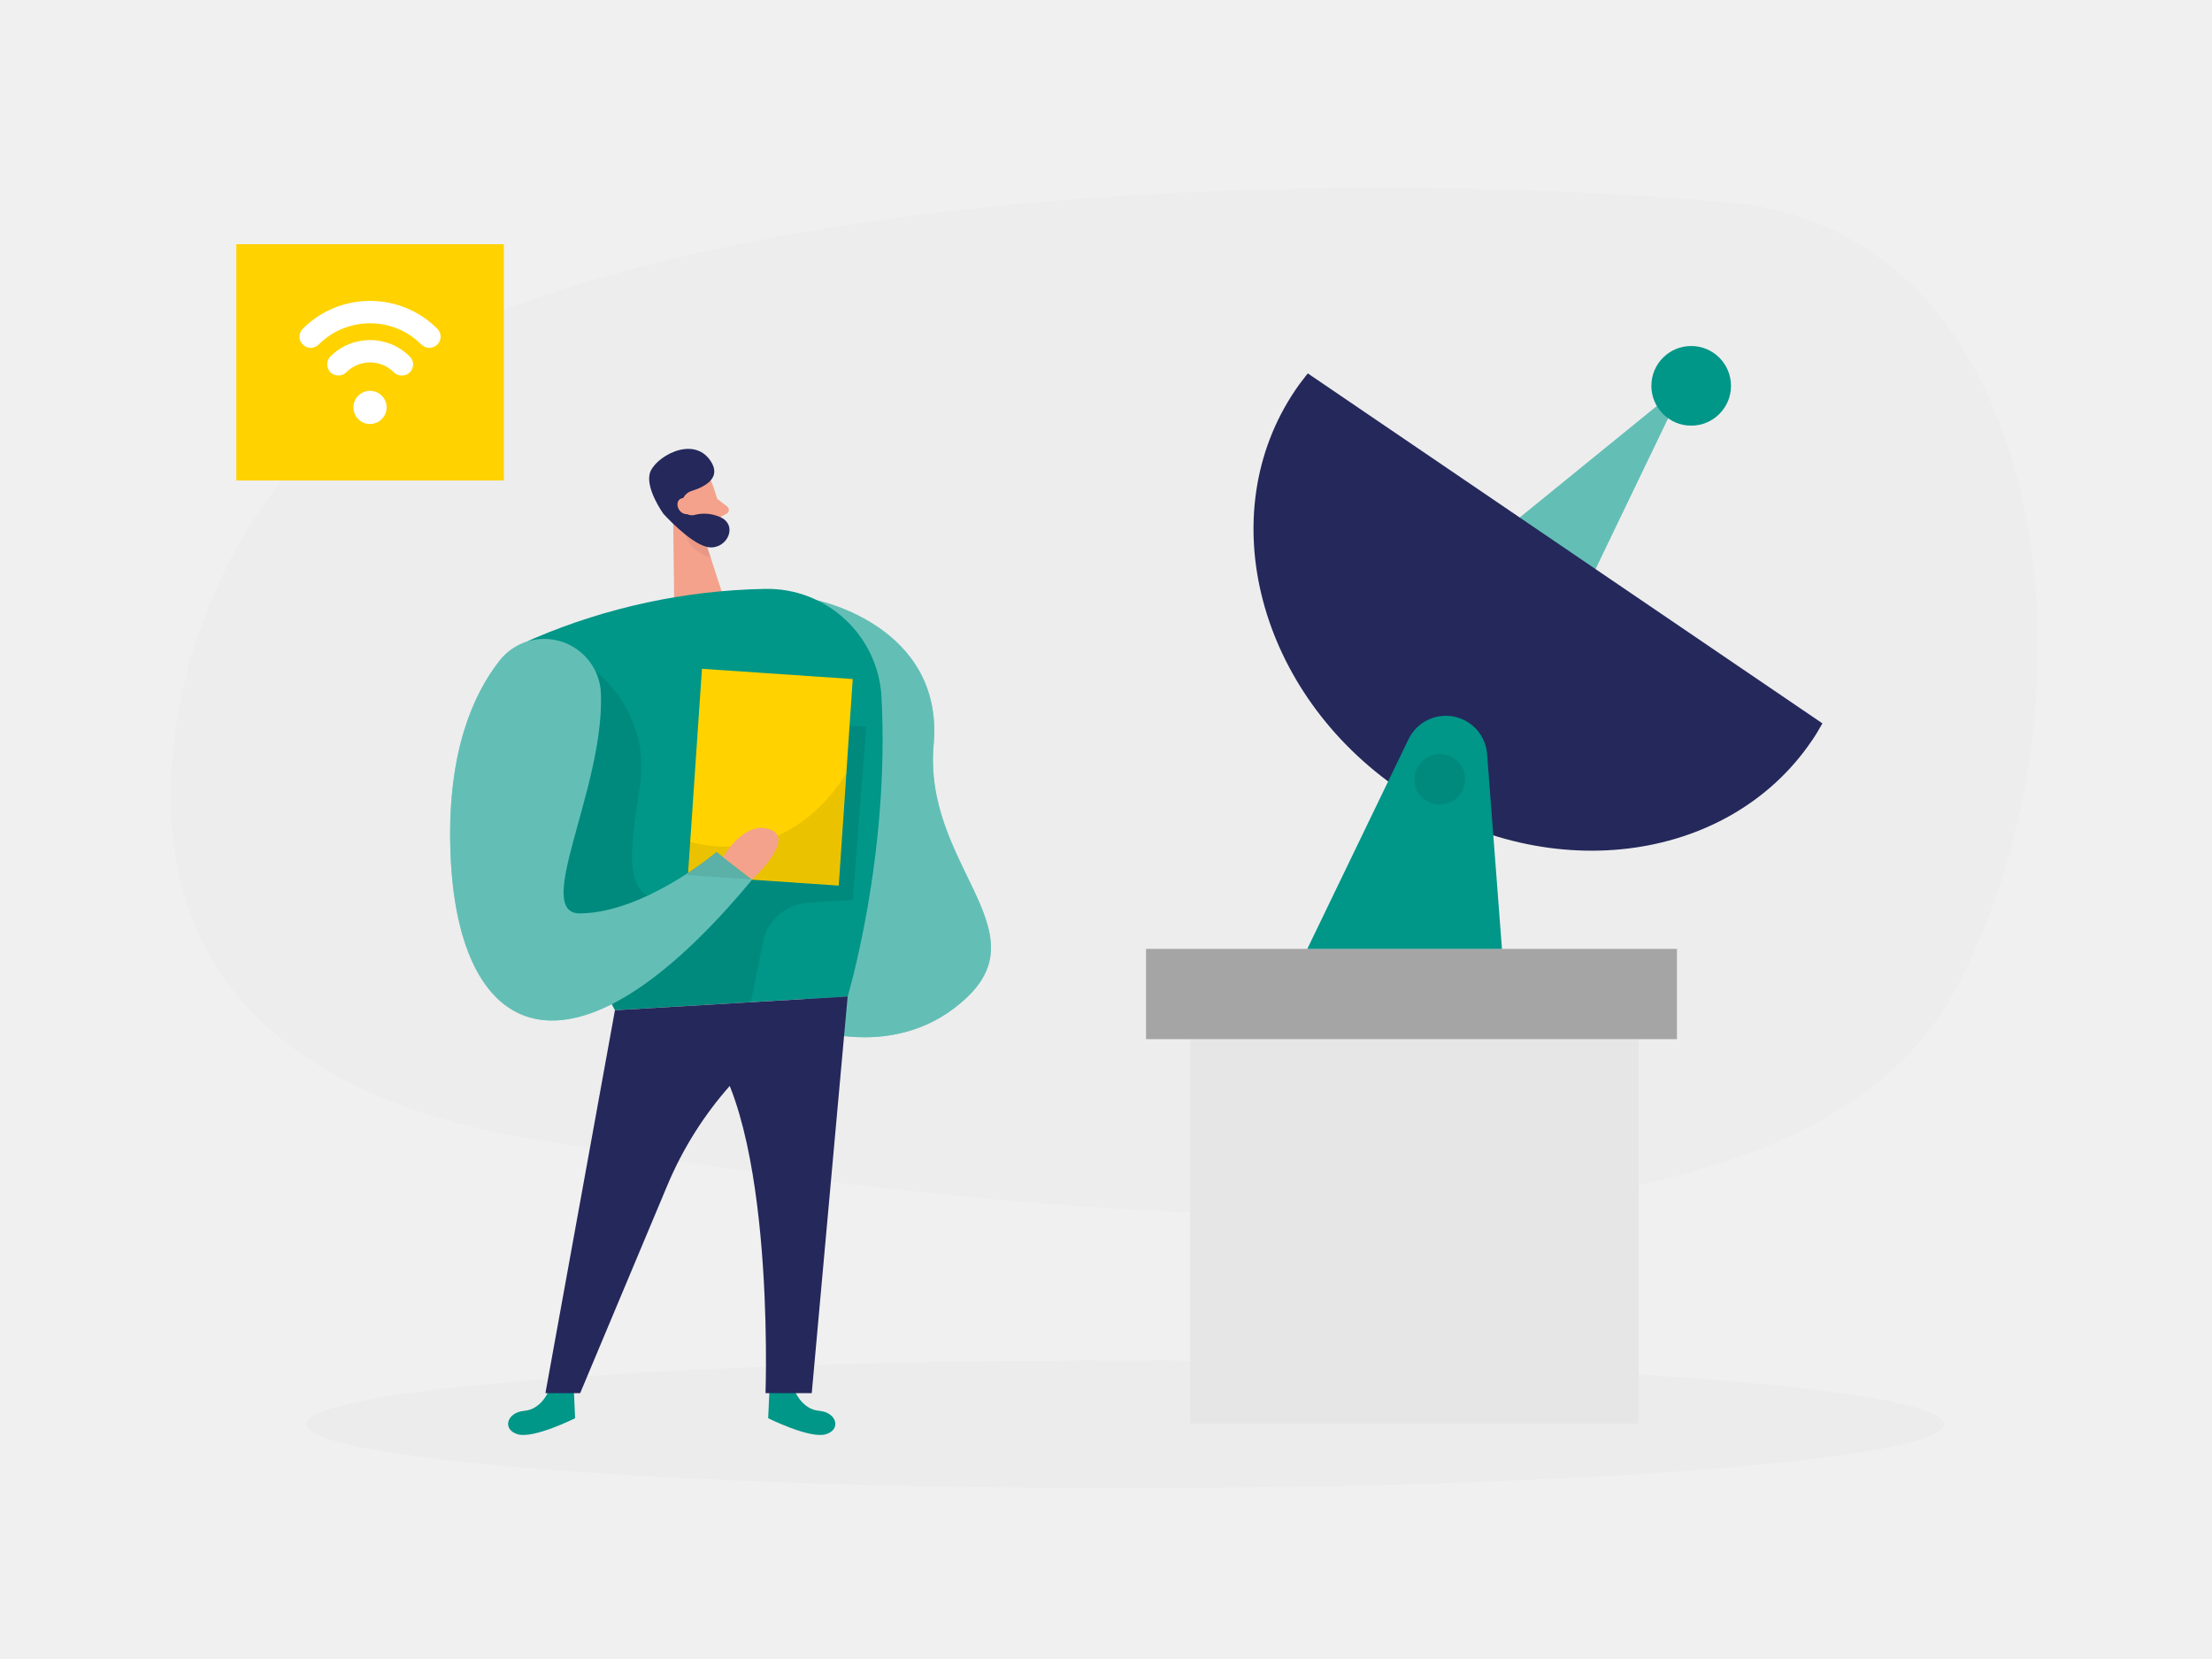
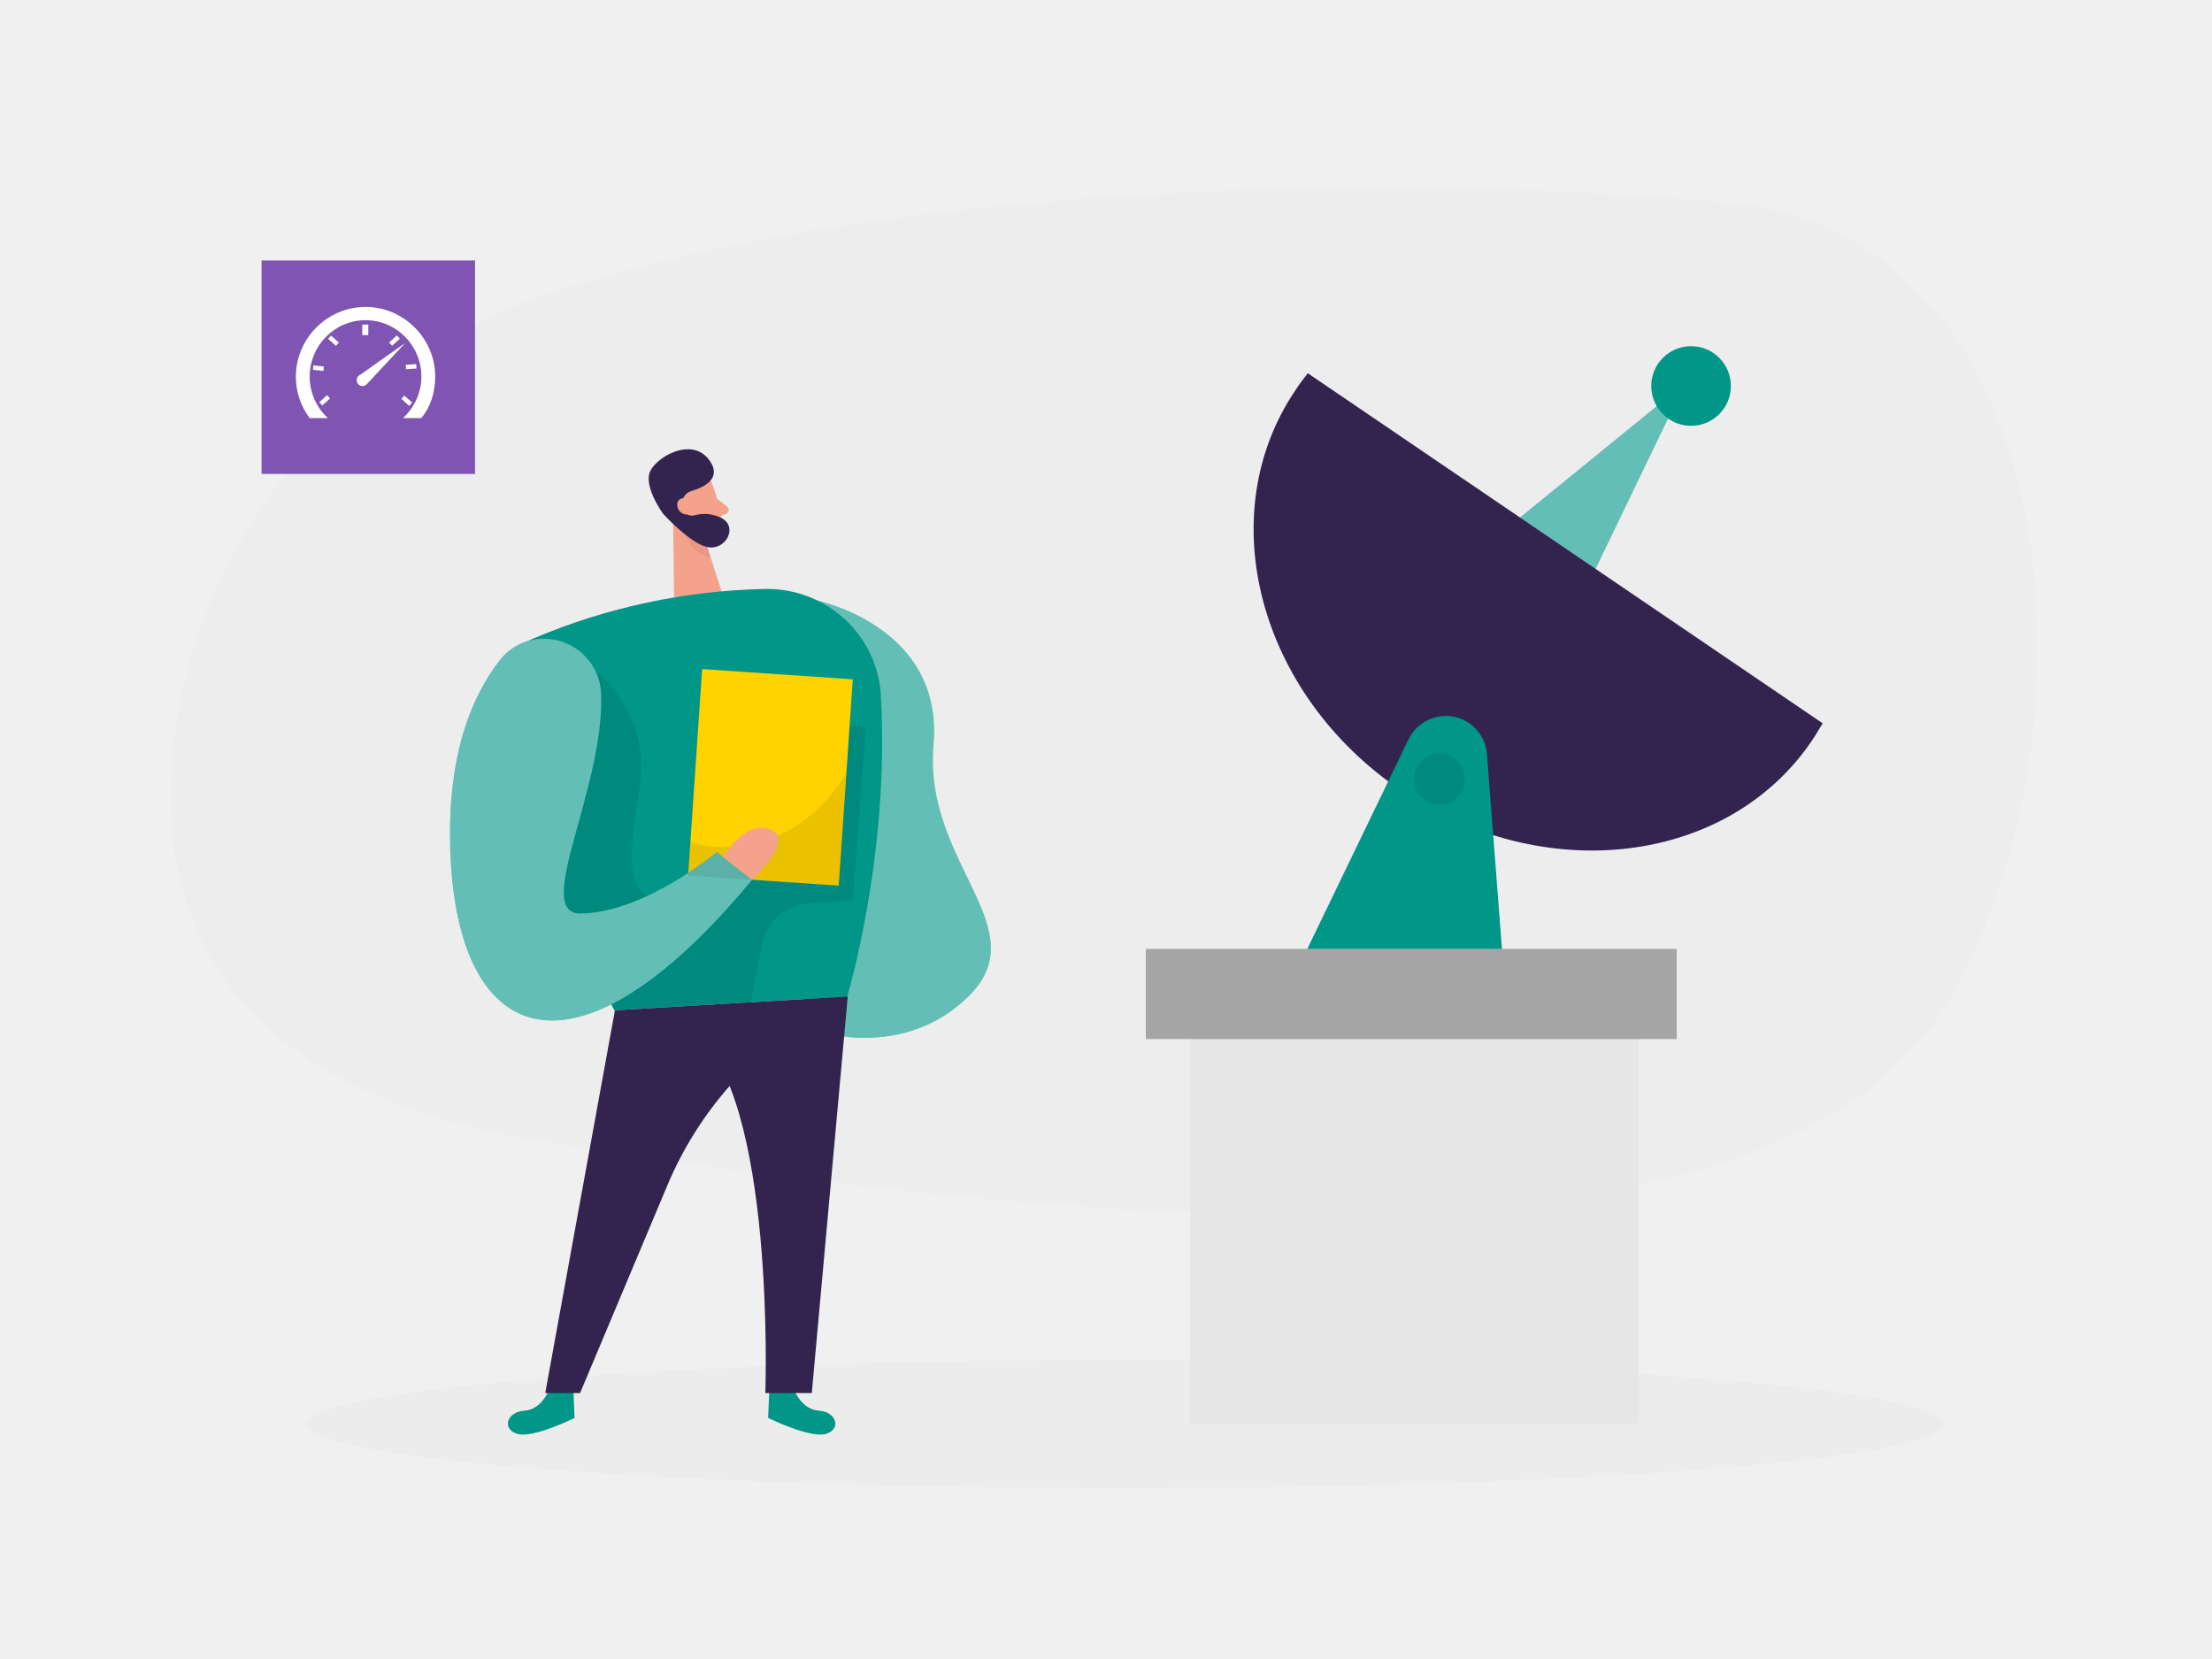
- <svg xmlns="http://www.w3.org/2000/svg" id="Layer_1" data-name="Layer 1" viewBox="0 0 400 300">
-   <path d="M97.37,53.76C62.6,65.63,36.81,95.71,31.72,132.09c-4.28,30.66,6,64.55,66.23,74.2,117.29,18.78,227.14,24.14,255.18-26.54S372.54,42.26,313,36.65C265.7,32.18,165.28,30.6,97.37,53.76Z" fill="#e6e6e6" opacity="0.3" />
-   <path d="M128.72,87.31a29.84,29.84,0,0,1,1.9,7.79,2.43,2.43,0,0,1-2.34,2.51,5.36,5.36,0,0,1-5.16-2.67l-2.57-3.63a4.33,4.33,0,0,1,.51-5C123.11,83.68,127.79,84.52,128.72,87.31Z" fill="#f4a28c" />
-   <ellipse cx="203.48" cy="257.55" rx="148.03" ry="11.56" fill="#e6e6e6" opacity="0.45" />
-   <path d="M99.33,251.28s-1.29,3.57-4.51,3.84-4.07,3.43-1.17,4.25S104,256.46,104,256.46l-.21-4.65Z" fill="#009688" />
-   <path d="M143.61,251.28s1.29,3.57,4.51,3.84,4.07,3.43,1.17,4.25-10.38-2.91-10.38-2.91l.21-4.65Z" fill="#009688" />
-   <path d="M147.74,108.56s23,4.64,21.09,26.06,19,33.2,6.19,45.58-29.86,5.42-29.86,5.42Z" fill="#009688" />
-   <path d="M147.74,108.56s23,4.64,21.09,26.06,19,33.2,6.19,45.58-29.86,5.42-29.86,5.42Z" fill="#fff" opacity="0.39" />
-   <polygon points="121.71 92.22 121.91 108.03 130.61 107.29 126.97 96.09 121.71 92.22" fill="#f4a28c" />
-   <path d="M129.69,90.2l1.81,1.4a.77.77,0,0,1-.12,1.3l-1.67.85Z" fill="#f4a28c" />
-   <path d="M127.43,97.59a7.48,7.48,0,0,1-3.51-1.13s.54,3.11,4.61,4.41Z" fill="#ce8172" opacity="0.31" />
-   <path d="M138.34,106.49a111.64,111.64,0,0,0-41.71,8.92,16.09,16.09,0,0,0-8.13,22l22.7,45.27,42.08-2.49s7.66-25.44,6.12-54.23A20.68,20.68,0,0,0,138.34,106.49Z" fill="#009688" />
-   <path d="M111.2,182.69,98.63,251.93h6.28l15.77-37.59a65.22,65.22,0,0,1,28-31.52l4.62-2.62Z" fill="#24285b" />
-   <path d="M107.73,121.43s9.92,7.34,8,20.45-3.88,23.29,8.19,20.24S142.54,131,142.54,131l14.11.35-2.44,31.35-8.18.57a8.84,8.84,0,0,0-8.07,7.08l-2.2,10.93-24.56,1.45-3.47-5.16L92.41,160.9l-1.92-26.46Z" opacity="0.08" />
-   <rect x="125.63" y="121.82" width="27.33" height="37.43" transform="translate(268.74 290.2) rotate(-176.11)" fill="#ffd200" />
-   <path d="M153.28,180.2l-6.49,71.73h-8.36s1.95-54-13.12-65.46Z" fill="#24285b" />
-   <path d="M108.67,125.49a10.26,10.26,0,0,0-18.35-6c-4.83,6.16-9.27,16.44-8.9,33.32.78,36,21.93,45.7,54.57,6.27l-6.42-5S116.71,165,104.94,165.18C96.18,165.3,109.26,142.68,108.67,125.49Z" fill="#009688" />
-   <path d="M108.67,125.49a10.26,10.26,0,0,0-18.35-6c-4.83,6.16-9.27,16.44-8.9,33.32.78,36,21.93,45.7,54.57,6.27l-6.42-5S116.71,165,104.94,165.18C96.18,165.3,109.26,142.68,108.67,125.49Z" fill="#fff" opacity="0.39" />
-   <path d="M153,139.85s-9.36,17.27-28.24,12.39l-.41,6,27.27,1.85Z" opacity="0.08" />
-   <path d="M130.75,155s3.84-6.78,8.54-5-3.3,9.05-3.3,9.05Z" fill="#f4a28c" />
-   <path d="M123.48,92.05a1.74,1.74,0,0,0,2,1.09,7,7,0,0,1,5.23.61c2.78,1.82.32,5.92-2.89,5.14s-7.87-6-7.87-6-3.17-4.39-2.46-7.24,7.77-7.11,11-2.31c2.06,3.07-1,4.69-3.45,5.45a2.53,2.53,0,0,0-1.6,3.3Z" fill="#24285b" />
-   <path d="M125,91.4s-.57-1.77-1.86-1.24-.5,3.1,1.38,2.8Z" fill="#f4a28c" />
-   <rect x="215.24" y="187.91" width="81.07" height="69.53" fill="#e6e6e6" />
-   <polygon points="263.78 102.57 304.67 69.32 281.91 116.62 263.78 102.57" fill="#009688" />
-   <polygon points="263.78 102.57 304.67 69.32 281.91 116.62 263.78 102.57" fill="#fff" opacity="0.39" />
-   <rect x="207.24" y="171.59" width="96.01" height="16.32" fill="#a5a5a5" />
-   <path d="M253.27,142.91c25.78,17.53,59.06,13.53,74.33-8.92.71-1,1.34-2.11,1.95-3.18L236.49,67.52c-.78,1-1.54,1.94-2.24,3C219,93,227.49,125.37,253.27,142.91Z" fill="#24285b" />
-   <path d="M236.4,171.59l18.3-37.91a7.49,7.49,0,0,1,14.22,2.69l2.68,35.22Z" fill="#009688" />
-   <circle cx="260.36" cy="140.93" r="4.58" opacity="0.08" />
-   <circle cx="305.82" cy="69.77" r="7.2" fill="#009688" />
-   <rect x="42.74" y="44.16" width="48.37" height="42.73" fill="#ffd200" />
-   <path d="M77.64,62.9a2.06,2.06,0,0,1-1.43-.59,13.15,13.15,0,0,0-18.59,0,2,2,0,0,1-2.87-2.86,17.2,17.2,0,0,1,24.33,0,2,2,0,0,1,0,2.86A2.06,2.06,0,0,1,77.64,62.9Z" fill="#fff" />
-   <path d="M72.64,67.91a2,2,0,0,1-1.43-.59,6.07,6.07,0,0,0-8.59,0,2,2,0,0,1-2.86-2.87,10.13,10.13,0,0,1,14.31,0,2,2,0,0,1-1.43,3.46Z" fill="#fff" />
-   <path d="M66.91,76.67a3,3,0,1,1,3-3A3,3,0,0,1,66.91,76.67Z" fill="#fff" />
+ <svg xmlns="http://www.w3.org/2000/svg" version="1.1" id="Layer_1" x="0px" y="0px" viewBox="0 0 400 300" style="enable-background:new 0 0 400 300;" xml:space="preserve">
+   <style type="text/css">
+ 	.st0{opacity:0.3;fill:#E6E6E6;enable-background:new    ;}
+ 	.st1{fill:#F4A28C;}
+ 	.st2{opacity:0.45;fill:#E6E6E6;enable-background:new    ;}
+ 	.st3{fill:#009688;}
+ 	.st4{opacity:0.39;fill:#FFFFFF;enable-background:new    ;}
+ 	.st5{opacity:0.31;fill:#CE8172;enable-background:new    ;}
+ 	.st6{fill:#32234F;}
+ 	.st7{opacity:8.000000e-02;enable-background:new    ;}
+ 	.st8{fill:#FFD200;}
+ 	.st9{fill:#E6E6E6;}
+ 	.st10{fill:#A5A5A5;}
+ 	.st11{fill:#7F54B3;}
+ 	.st12{fill:#FFFFFF;}
+ </style>
+   <path class="st0" d="M97.4,53.8c-34.8,11.9-60.6,42-65.7,78.3c-4.3,30.7,6,64.6,66.2,74.2c117.3,18.8,227.1,24.1,255.2-26.5  S372.5,42.3,313,36.7C265.7,32.2,165.3,30.6,97.4,53.8z" />
+   <path class="st1" d="M128.7,87.3c1,2.5,1.6,5.1,1.9,7.8c0,1.3-1,2.5-2.3,2.5c-2.1,0.2-4.1-0.8-5.2-2.7l-2.6-3.6  c-0.9-1.6-0.7-3.6,0.5-5C123.1,83.7,127.8,84.5,128.7,87.3z" />
+   <ellipse class="st2" cx="203.5" cy="257.5" rx="148" ry="11.6" />
+   <path class="st3" d="M99.3,251.3c0,0-1.3,3.6-4.5,3.8s-4.1,3.4-1.2,4.2s10.3-2.9,10.3-2.9l-0.2-4.6L99.3,251.3z" />
+   <path class="st3" d="M143.6,251.3c0,0,1.3,3.6,4.5,3.8s4.1,3.4,1.2,4.2s-10.4-2.9-10.4-2.9l0.2-4.6L143.6,251.3z" />
+   <path class="st3" d="M147.7,108.6c0,0,23,4.6,21.1,26.1s19,33.2,6.2,45.6s-29.9,5.4-29.9,5.4L147.7,108.6z" />
+   <path class="st4" d="M147.7,108.6c0,0,23,4.6,21.1,26.1s19,33.2,6.2,45.6s-29.9,5.4-29.9,5.4L147.7,108.6z" />
+   <polygon class="st1" points="121.7,92.2 121.9,108 130.6,107.3 127,96.1 " />
+   <path class="st1" d="M129.7,90.2l1.8,1.4c0.3,0.3,0.4,0.7,0.1,1.1c-0.1,0.1-0.2,0.2-0.3,0.2l-1.7,0.8L129.7,90.2z" />
+   <path class="st5" d="M127.4,97.6c-1.2-0.1-2.5-0.5-3.5-1.1c0,0,0.5,3.1,4.6,4.4L127.4,97.6z" />
+   <path class="st3" d="M138.3,106.5c-14.3,0.3-28.5,3.3-41.7,8.9c-8.2,3.5-12,12.9-8.6,21.1c0.1,0.3,0.3,0.6,0.4,0.9l22.7,45.3  l42.1-2.5c0,0,7.7-25.4,6.1-54.2C158.8,114.9,149.5,106.3,138.3,106.5z" />
+   <path class="st6" d="M111.2,182.7l-12.6,69.2h6.3l15.8-37.6c5.6-13.3,15.4-24.4,28-31.5l4.6-2.6L111.2,182.7z" />
+   <path class="st7" d="M107.7,121.4c0,0,9.9,7.3,8,20.5s-3.9,23.3,8.2,20.2s18.6-31.1,18.6-31.1l14.1,0.4l-2.4,31.4l-8.2,0.6  c-4,0.3-7.3,3.2-8.1,7.1l-2.2,10.9l-24.6,1.4l-3.5-5.2l-15.3-16.7l-1.9-26.5L107.7,121.4z" />
+   <rect x="120.6" y="126.9" transform="matrix(6.784063e-02 -0.9977 0.9977 6.784063e-02 -10.3565 270.0171)" class="st8" width="37.4" height="27.3" />
+   <path class="st6" d="M153.3,180.2l-6.5,71.7h-8.4c0,0,1.9-54-13.1-65.5L153.3,180.2z" />
+   <path class="st3" d="M108.7,125.5c-0.2-5.7-4.9-10.1-10.6-10c-3.1,0.1-5.9,1.5-7.8,4c-4.8,6.2-9.3,16.4-8.9,33.3  c0.8,36,21.9,45.7,54.6,6.3l-6.4-5c0,0-12.9,10.9-24.6,11.1C96.2,165.3,109.3,142.7,108.7,125.5z" />
+   <path class="st4" d="M108.7,125.5c-0.2-5.7-4.9-10.1-10.6-10c-3.1,0.1-5.9,1.5-7.8,4c-4.8,6.2-9.3,16.4-8.9,33.3  c0.8,36,21.9,45.7,54.6,6.3l-6.4-5c0,0-12.9,10.9-24.6,11.1C96.2,165.3,109.3,142.7,108.7,125.5z" />
+   <path class="st7" d="M153,139.9c0,0-9.4,17.3-28.2,12.4l-0.4,6l27.3,1.9L153,139.9z" />
+   <path class="st1" d="M130.8,155c0,0,3.8-6.8,8.5-5s-3.3,9.1-3.3,9.1L130.8,155z" />
+   <path class="st6" d="M123.5,92.1c0.3,0.8,1.2,1.3,2,1.1c1.8-0.5,3.6-0.3,5.2,0.6c2.8,1.8,0.3,5.9-2.9,5.1s-7.9-6-7.9-6  s-3.2-4.4-2.5-7.2s7.8-7.1,11-2.3c2.1,3.1-1,4.7-3.4,5.4C123.7,89.2,123,90.6,123.5,92.1C123.4,92,123.4,92.1,123.5,92.1L123.5,92.1  z" />
+   <path class="st1" d="M125,91.4c0,0-0.6-1.8-1.9-1.2s-0.5,3.1,1.4,2.8L125,91.4z" />
+   <rect x="215.2" y="187.9" class="st9" width="81.1" height="69.5" />
+   <polygon class="st3" points="263.8,102.6 304.7,69.3 281.9,116.6 " />
+   <polygon class="st4" points="263.8,102.6 304.7,69.3 281.9,116.6 " />
+   <rect x="207.2" y="171.6" class="st10" width="96" height="16.3" />
+   <path class="st6" d="M253.3,142.9c25.8,17.5,59.1,13.5,74.3-8.9c0.7-1,1.3-2.1,2-3.2l-93.1-63.3c-0.8,1-1.5,1.9-2.2,3  C219,93,227.5,125.4,253.3,142.9z" />
+   <path class="st3" d="M236.4,171.6l18.3-37.9c1.8-3.7,6.3-5.3,10-3.5c2.4,1.2,4,3.5,4.2,6.2l2.7,35.2H236.4z" />
+   <ellipse class="st7" cx="260.3" cy="140.9" rx="4.6" ry="4.6" />
+   <circle class="st3" cx="305.8" cy="69.8" r="7.2" />
+   <rect x="47.3" y="47.1" class="st11" width="38.6" height="38.6" />
+   <g>
+     <path class="st12" d="M78.7,68.1c0,2.8-0.8,5.4-2.5,7.5h-3.3c2-1.9,3.3-4.5,3.3-7.5c0-5.6-4.5-10.2-10.1-10.2S56,62.5,56,68.1   c0,3,1.3,5.7,3.3,7.5H56c-1.6-2.1-2.5-4.7-2.5-7.5c0-6.9,5.7-12.6,12.6-12.6C73,55.5,78.7,61.2,78.7,68.1z" />
+     <path class="st12" d="M73.3,62l-7,7.5c-0.4,0.4-1.1,0.4-1.5,0c-0.4-0.4-0.4-1.1,0-1.5l0.3-0.2L73.3,62z" />
+     <path class="st12" d="M65.2,67.7L65,67.9C65,67.8,65,67.8,65.2,67.7z" />
+     <rect x="65.5" y="58.7" class="st12" width="1.1" height="1.9" />
+     <rect x="73.4" y="65.9" transform="matrix(0.9976 -6.929328e-02 6.929328e-02 0.9976 -4.4197 5.3121)" class="st12" width="1.9" height="0.8" />
+     <rect x="57.1" y="65.6" transform="matrix(0.1082 -0.9941 0.9941 0.1082 -14.8058 116.5357)" class="st12" width="0.8" height="1.9" />
+     <rect x="57.8" y="72" transform="matrix(0.7426 -0.6697 0.6697 0.7426 -33.4041 57.9701)" class="st12" width="1.9" height="0.8" />
+     <rect x="73.1" y="71.5" transform="matrix(0.6697 -0.7426 0.7426 0.6697 -29.4638 78.5239)" class="st12" width="0.8" height="1.9" />
+     <rect x="59.9" y="60.6" transform="matrix(0.6697 -0.7426 0.7426 0.6697 -25.7804 65.1658)" class="st12" width="0.8" height="1.9" />
+     <rect x="70.4" y="61.2" transform="matrix(0.7426 -0.6697 0.6697 0.7426 -22.9037 63.6248)" class="st12" width="1.9" height="0.8" />
+   </g>
</svg>
